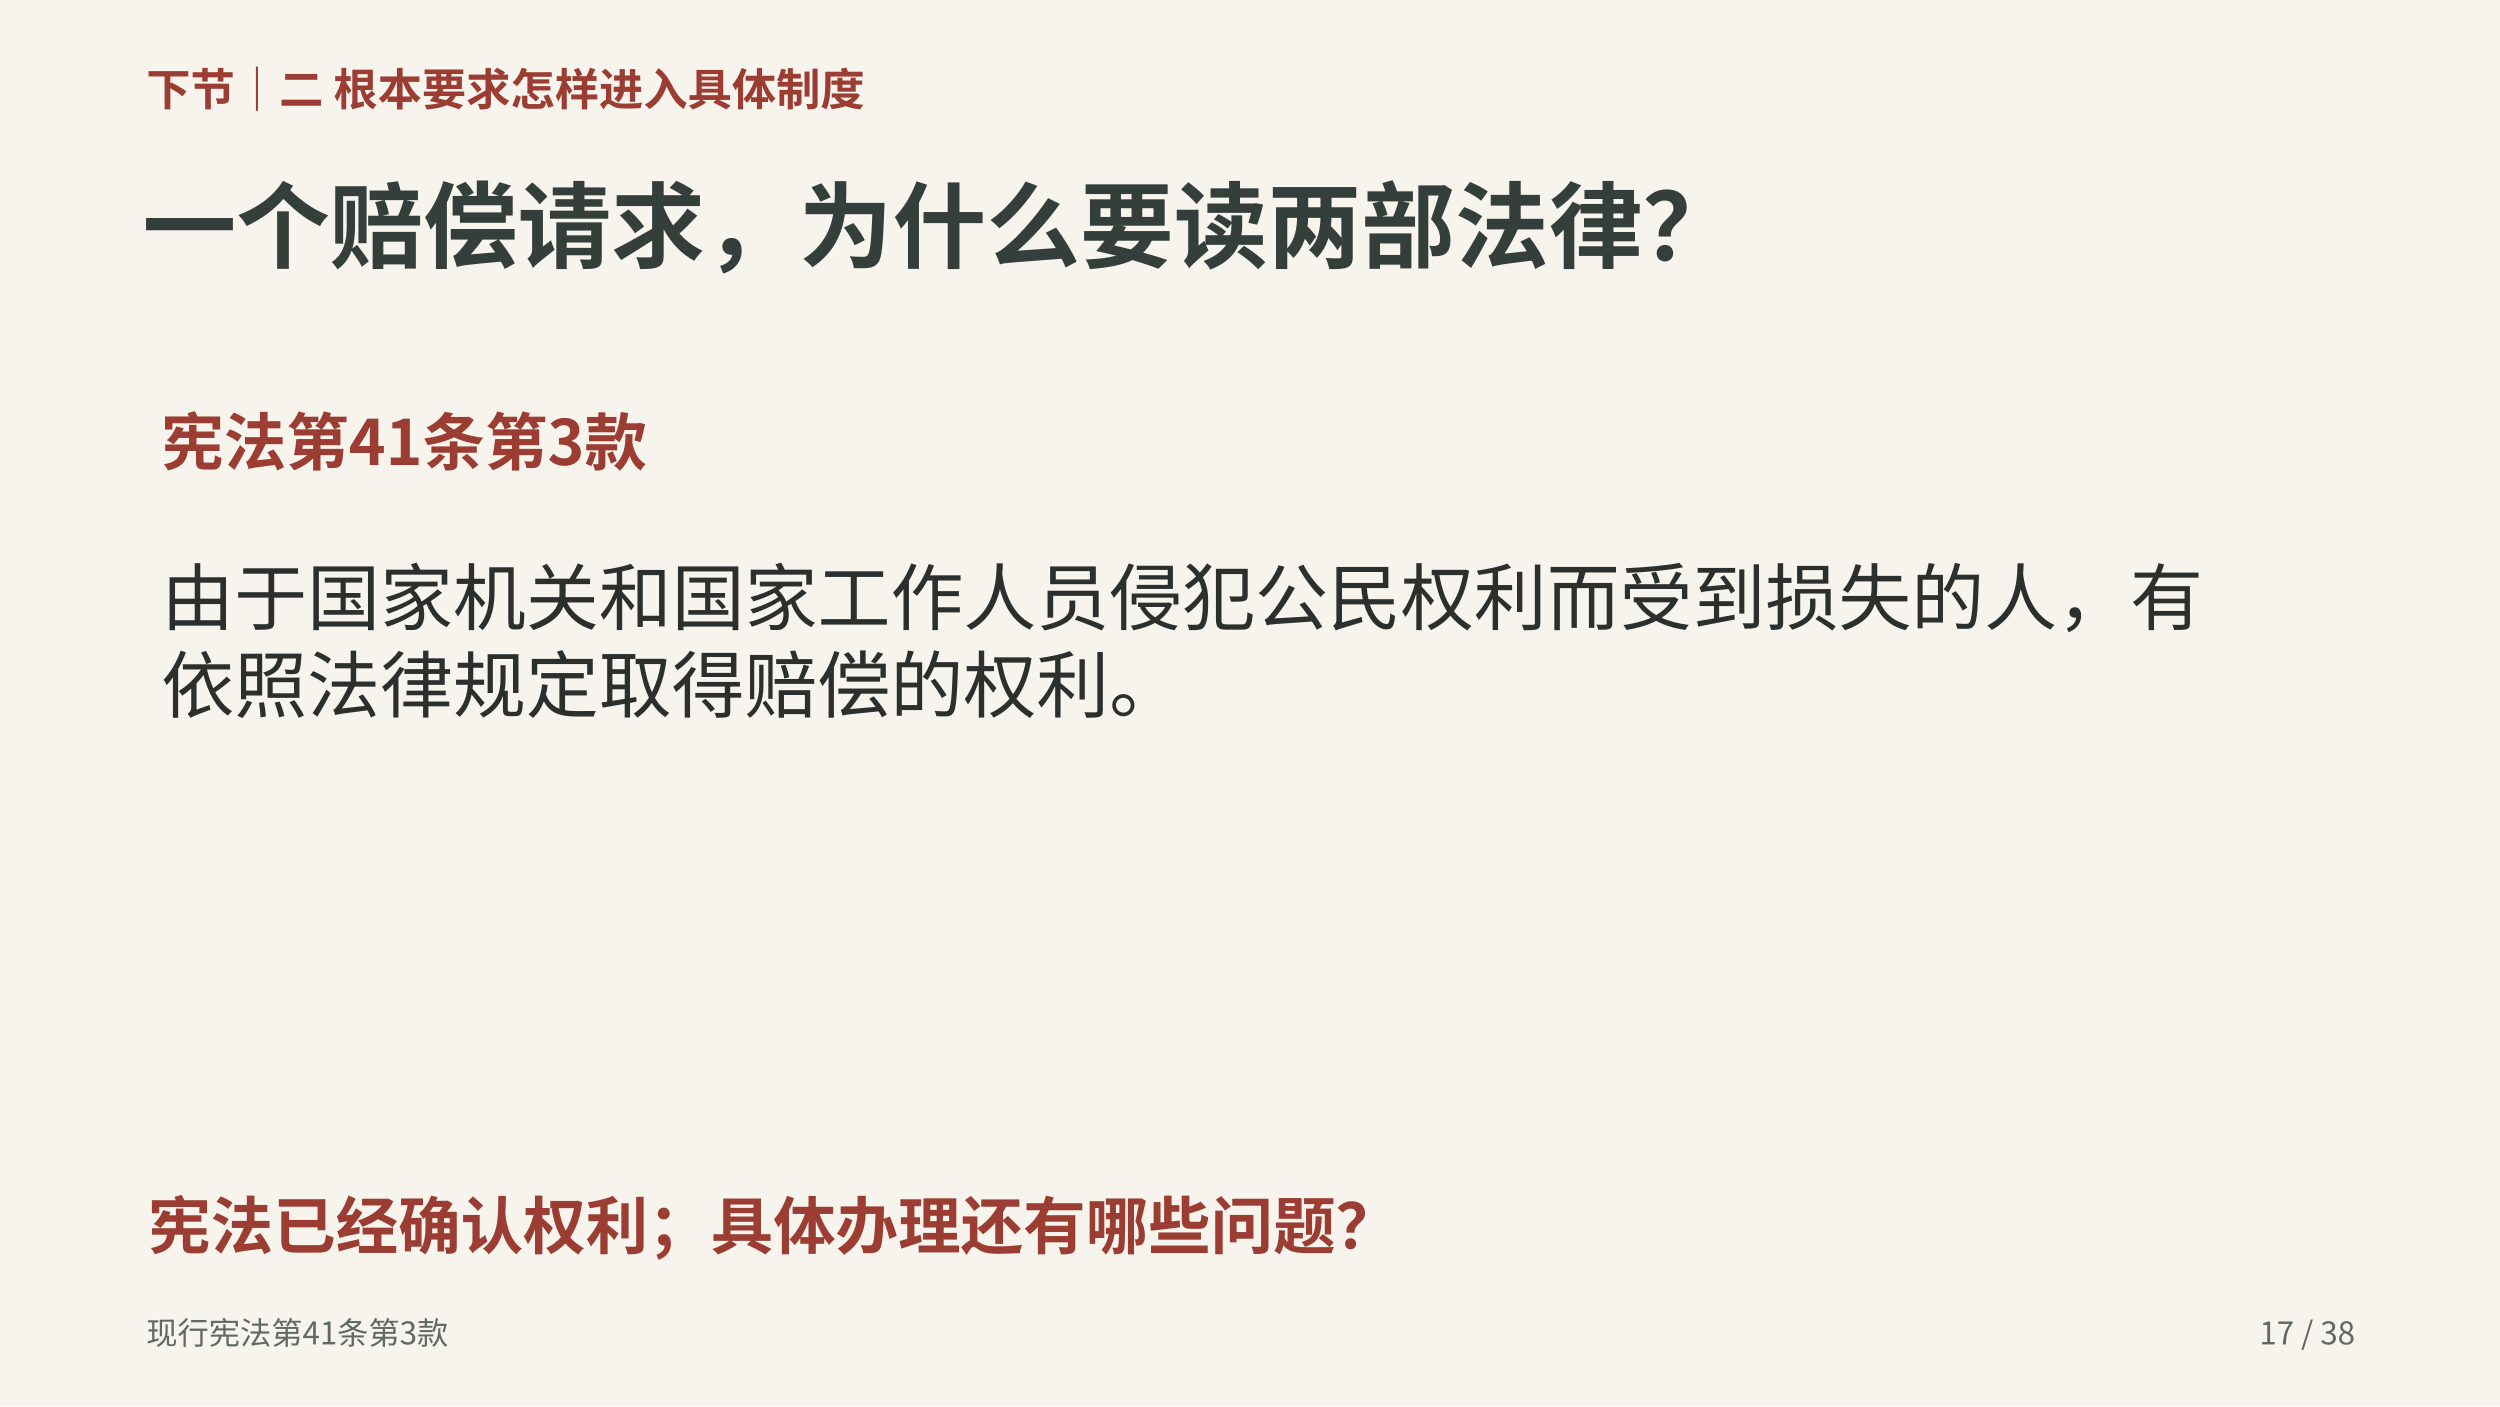
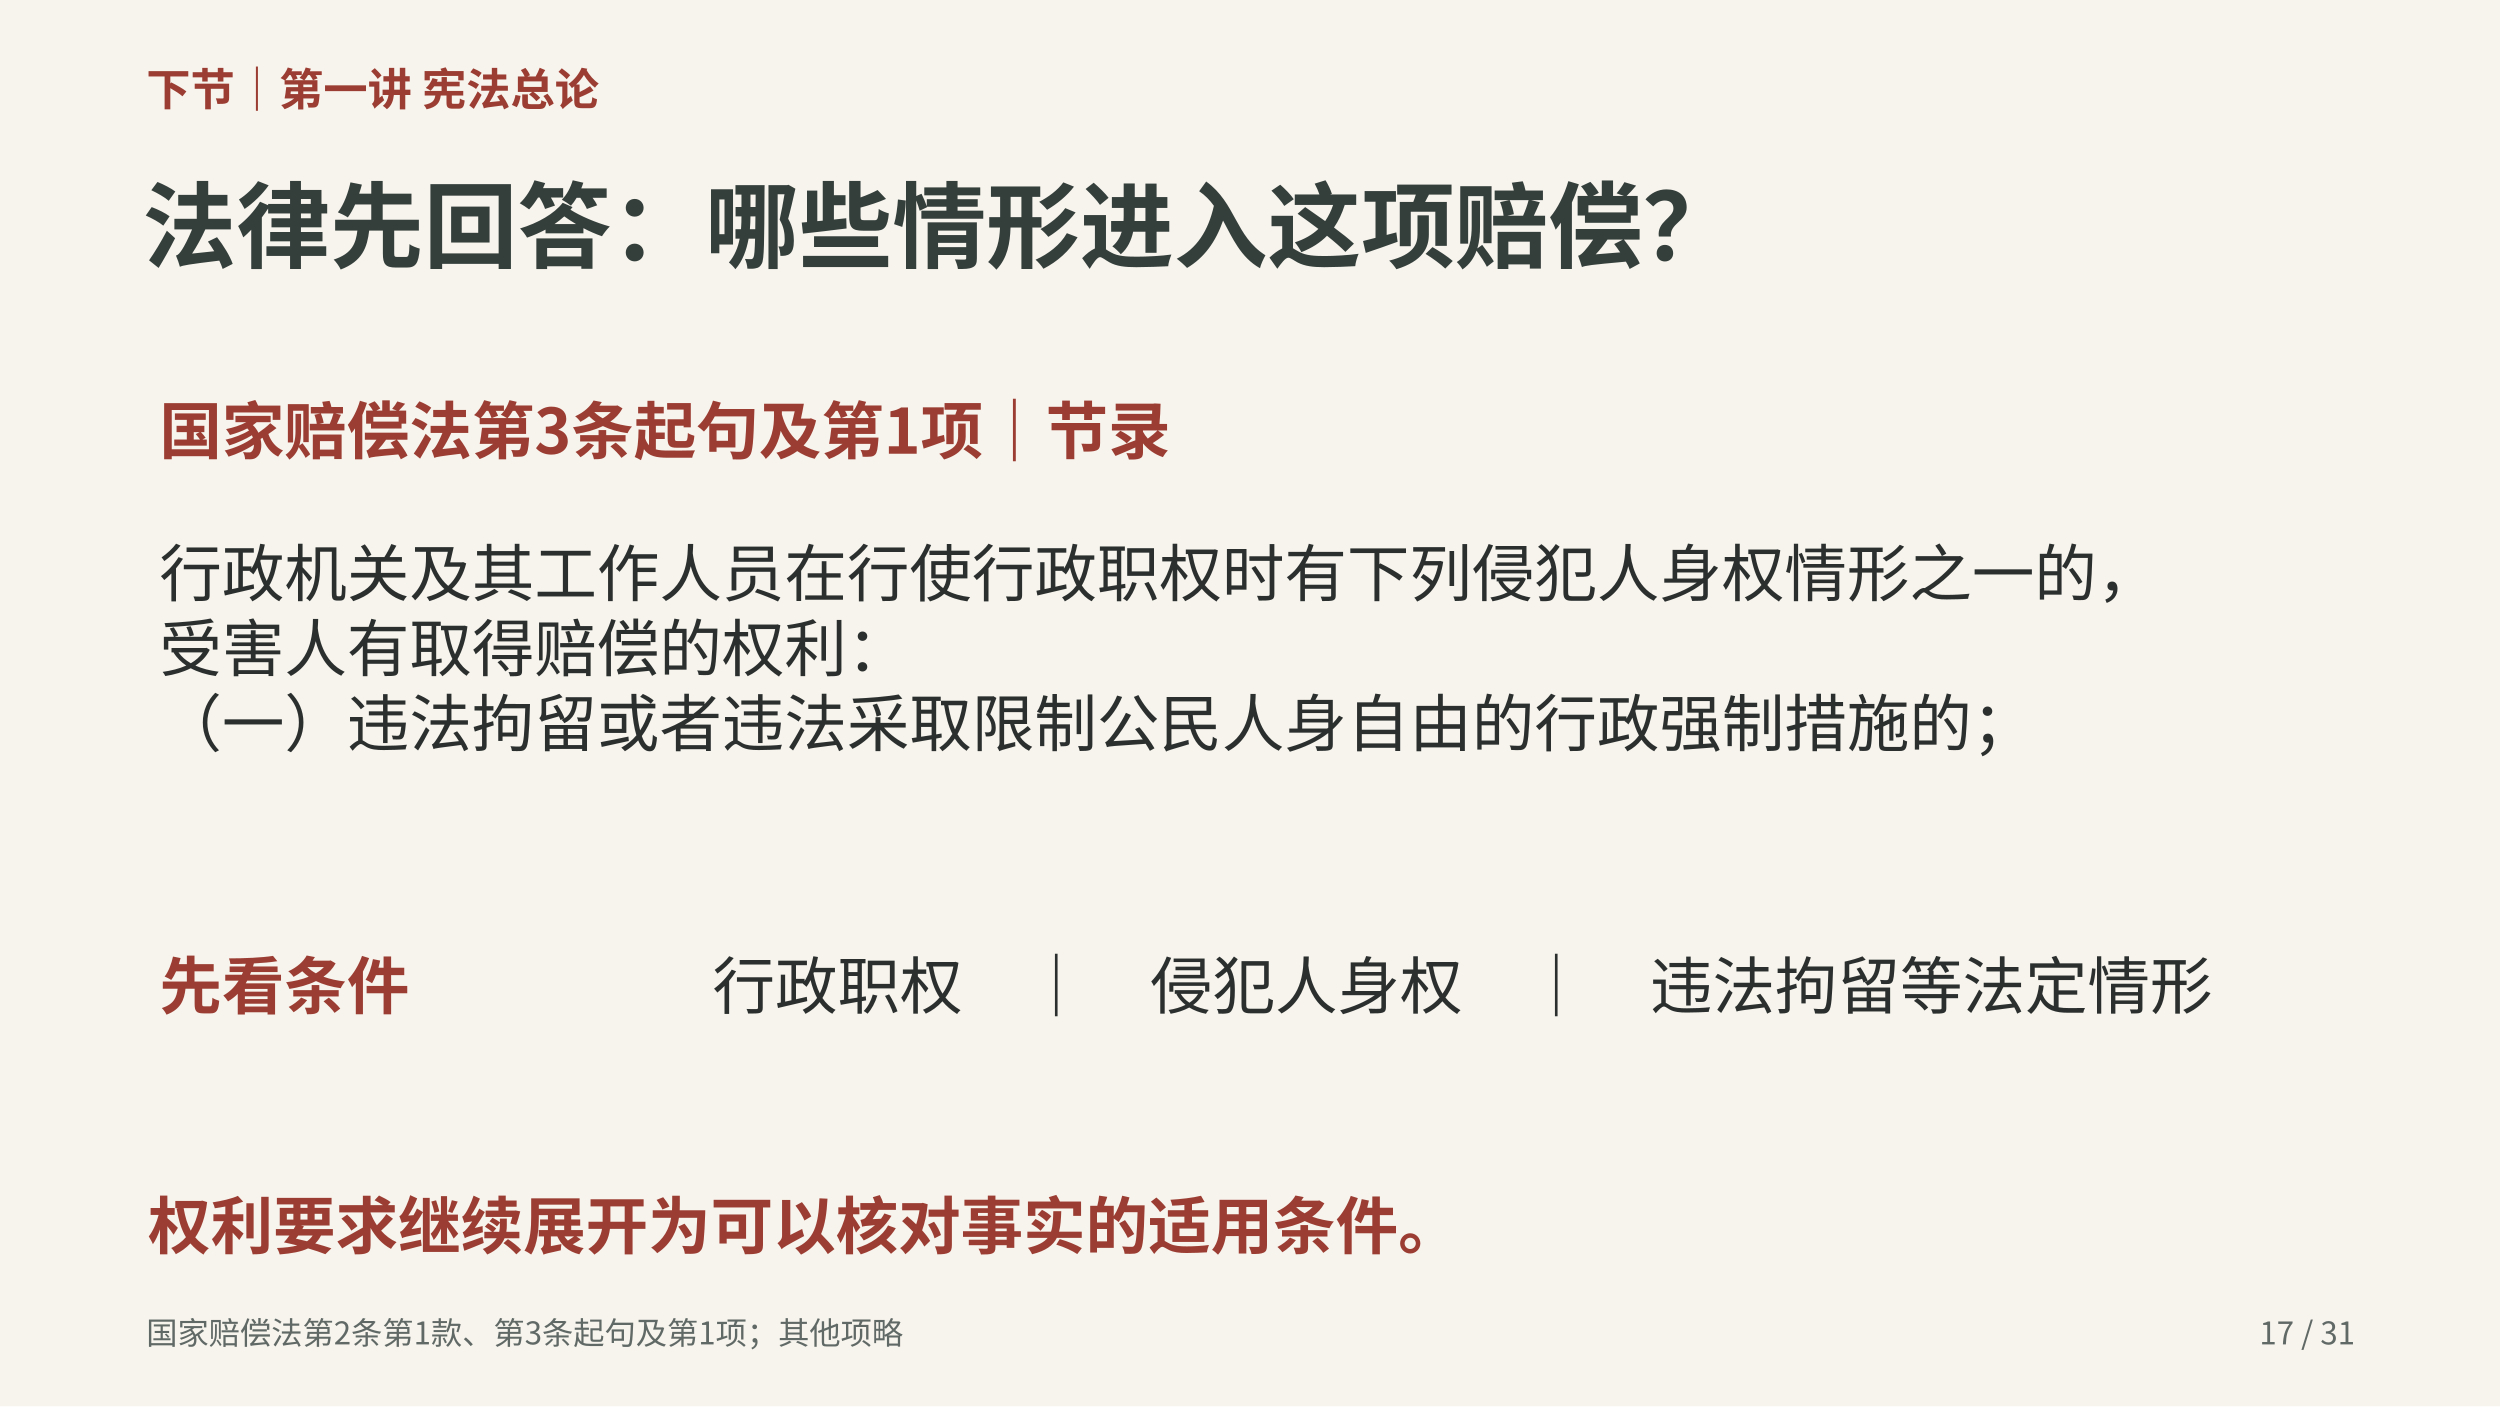
<svg xmlns="http://www.w3.org/2000/svg" viewBox="0 0 1600 900" width="1600" height="900">
  <defs>
    <marker id="arrow" viewBox="0 0 10 10" refX="8" refY="5" markerWidth="5" markerHeight="5" orient="auto-start-reverse">
      <path d="M 0 0 L 10 5 L 0 10 z" fill="#9B3D32" />
    </marker>
  </defs>
  <rect width="1600" height="900" fill="#F7F4ED" />
  <text x="93.6" y="67.5" font-family="Microsoft YaHei, Noto Sans CJK SC, sans-serif" font-size="28.333" font-weight="700" fill="#9B3D32" text-anchor="start">
-     <tspan x="93.6" dy="0">下节｜二 根本要求怎样进入具体制度</tspan>
+     <tspan x="93.6" dy="0">下节｜第一讲 宪法总论</tspan>
  </text>
  <text x="91.2" y="166.8" font-family="Microsoft YaHei, Noto Sans CJK SC, sans-serif" font-size="60" font-weight="700" fill="#343E3B" text-anchor="start">
-     <tspan x="91.2" dy="0">一个赔偿请求，为什么要读两部法律？</tspan>
+     <tspan x="91.2" dy="0">法律先回答：哪些情形进入这项赔偿？</tspan>
  </text>
-   <text x="103.2" y="297.6" font-family="Microsoft YaHei, Noto Sans CJK SC, sans-serif" font-size="40" font-weight="700" fill="#9B3D32" text-anchor="start">
-     <tspan x="103.2" dy="0">宪法第41条第3款</tspan>
+   <text x="102" y="290.4" font-family="Microsoft YaHei, Noto Sans CJK SC, sans-serif" font-size="40" font-weight="700" fill="#9B3D32" text-anchor="start">
+     <tspan x="102" dy="0">国家赔偿法第3条起句及第1项｜节录</tspan>
  </text>
-   <text x="103.2" y="399.6" font-family="Microsoft YaHei, Noto Sans CJK SC, sans-serif" font-size="46.667" font-weight="400" fill="#2B302F" text-anchor="start">
-     <tspan x="103.2" dy="0">由于国家机关和国家工作人员侵犯公民权利而受到损失的人，有</tspan>
-     <tspan x="103.2" dy="56">依照法律规定取得赔偿的权利。</tspan>
+   <text x="102" y="381.6" font-family="Microsoft YaHei, Noto Sans CJK SC, sans-serif" font-size="40" font-weight="400" fill="#2B302F" text-anchor="start">
+     <tspan x="102" dy="0">行政机关及其工作人员在行使行政职权时有下列侵犯人身权情形之一的，</tspan>
+     <tspan x="102" dy="48">受害人有取得赔偿的权利：</tspan>
+     <tspan x="102" dy="48">（一）违法拘留或者违法采取限制公民人身自由的行政强制措施的；</tspan>
+   </text>
+   <text x="102" y="645.6" font-family="Microsoft YaHei, Noto Sans CJK SC, sans-serif" font-size="40" font-weight="700" fill="#9B3D32" text-anchor="start">
+     <tspan x="102" dy="0">先看条件</tspan>
+   </text>
+   <text x="456" y="645.6" font-family="Microsoft YaHei, Noto Sans CJK SC, sans-serif" font-size="40" font-weight="400" fill="#2B302F" text-anchor="start">
+     <tspan x="456" dy="0">行政职权　｜　侵犯人身权　｜　违法拘留等法定情形</tspan>
  </text>
  <text x="94.8" y="799.2" font-family="Microsoft YaHei, Noto Sans CJK SC, sans-serif" font-size="40" font-weight="700" fill="#9B3D32" text-anchor="start">
-     <tspan x="94.8" dy="0">宪法已经确认权利；具体办理还有哪些问题？</tspan>
+     <tspan x="94.8" dy="0">权利要求继续展开为可以核对事实的适用条件。</tspan>
  </text>
  <text x="93.6" y="860.4" font-family="Microsoft YaHei, Noto Sans CJK SC, sans-serif" font-size="20" font-weight="400" fill="#616966" text-anchor="start">
-     <tspan x="93.6" dy="0">现行宪法第41条第3款</tspan>
+     <tspan x="93.6" dy="0">国家赔偿法第2条第1款、第3条起句及第1项；其他项略</tspan>
  </text>
  <text x="1507.2" y="860.4" font-family="Microsoft YaHei, Noto Sans CJK SC, sans-serif" font-size="20" font-weight="400" fill="#616966" text-anchor="end">
-     <tspan x="1507.2" dy="0">17 / 38</tspan>
+     <tspan x="1507.2" dy="0">17 / 31</tspan>
  </text>
</svg>
